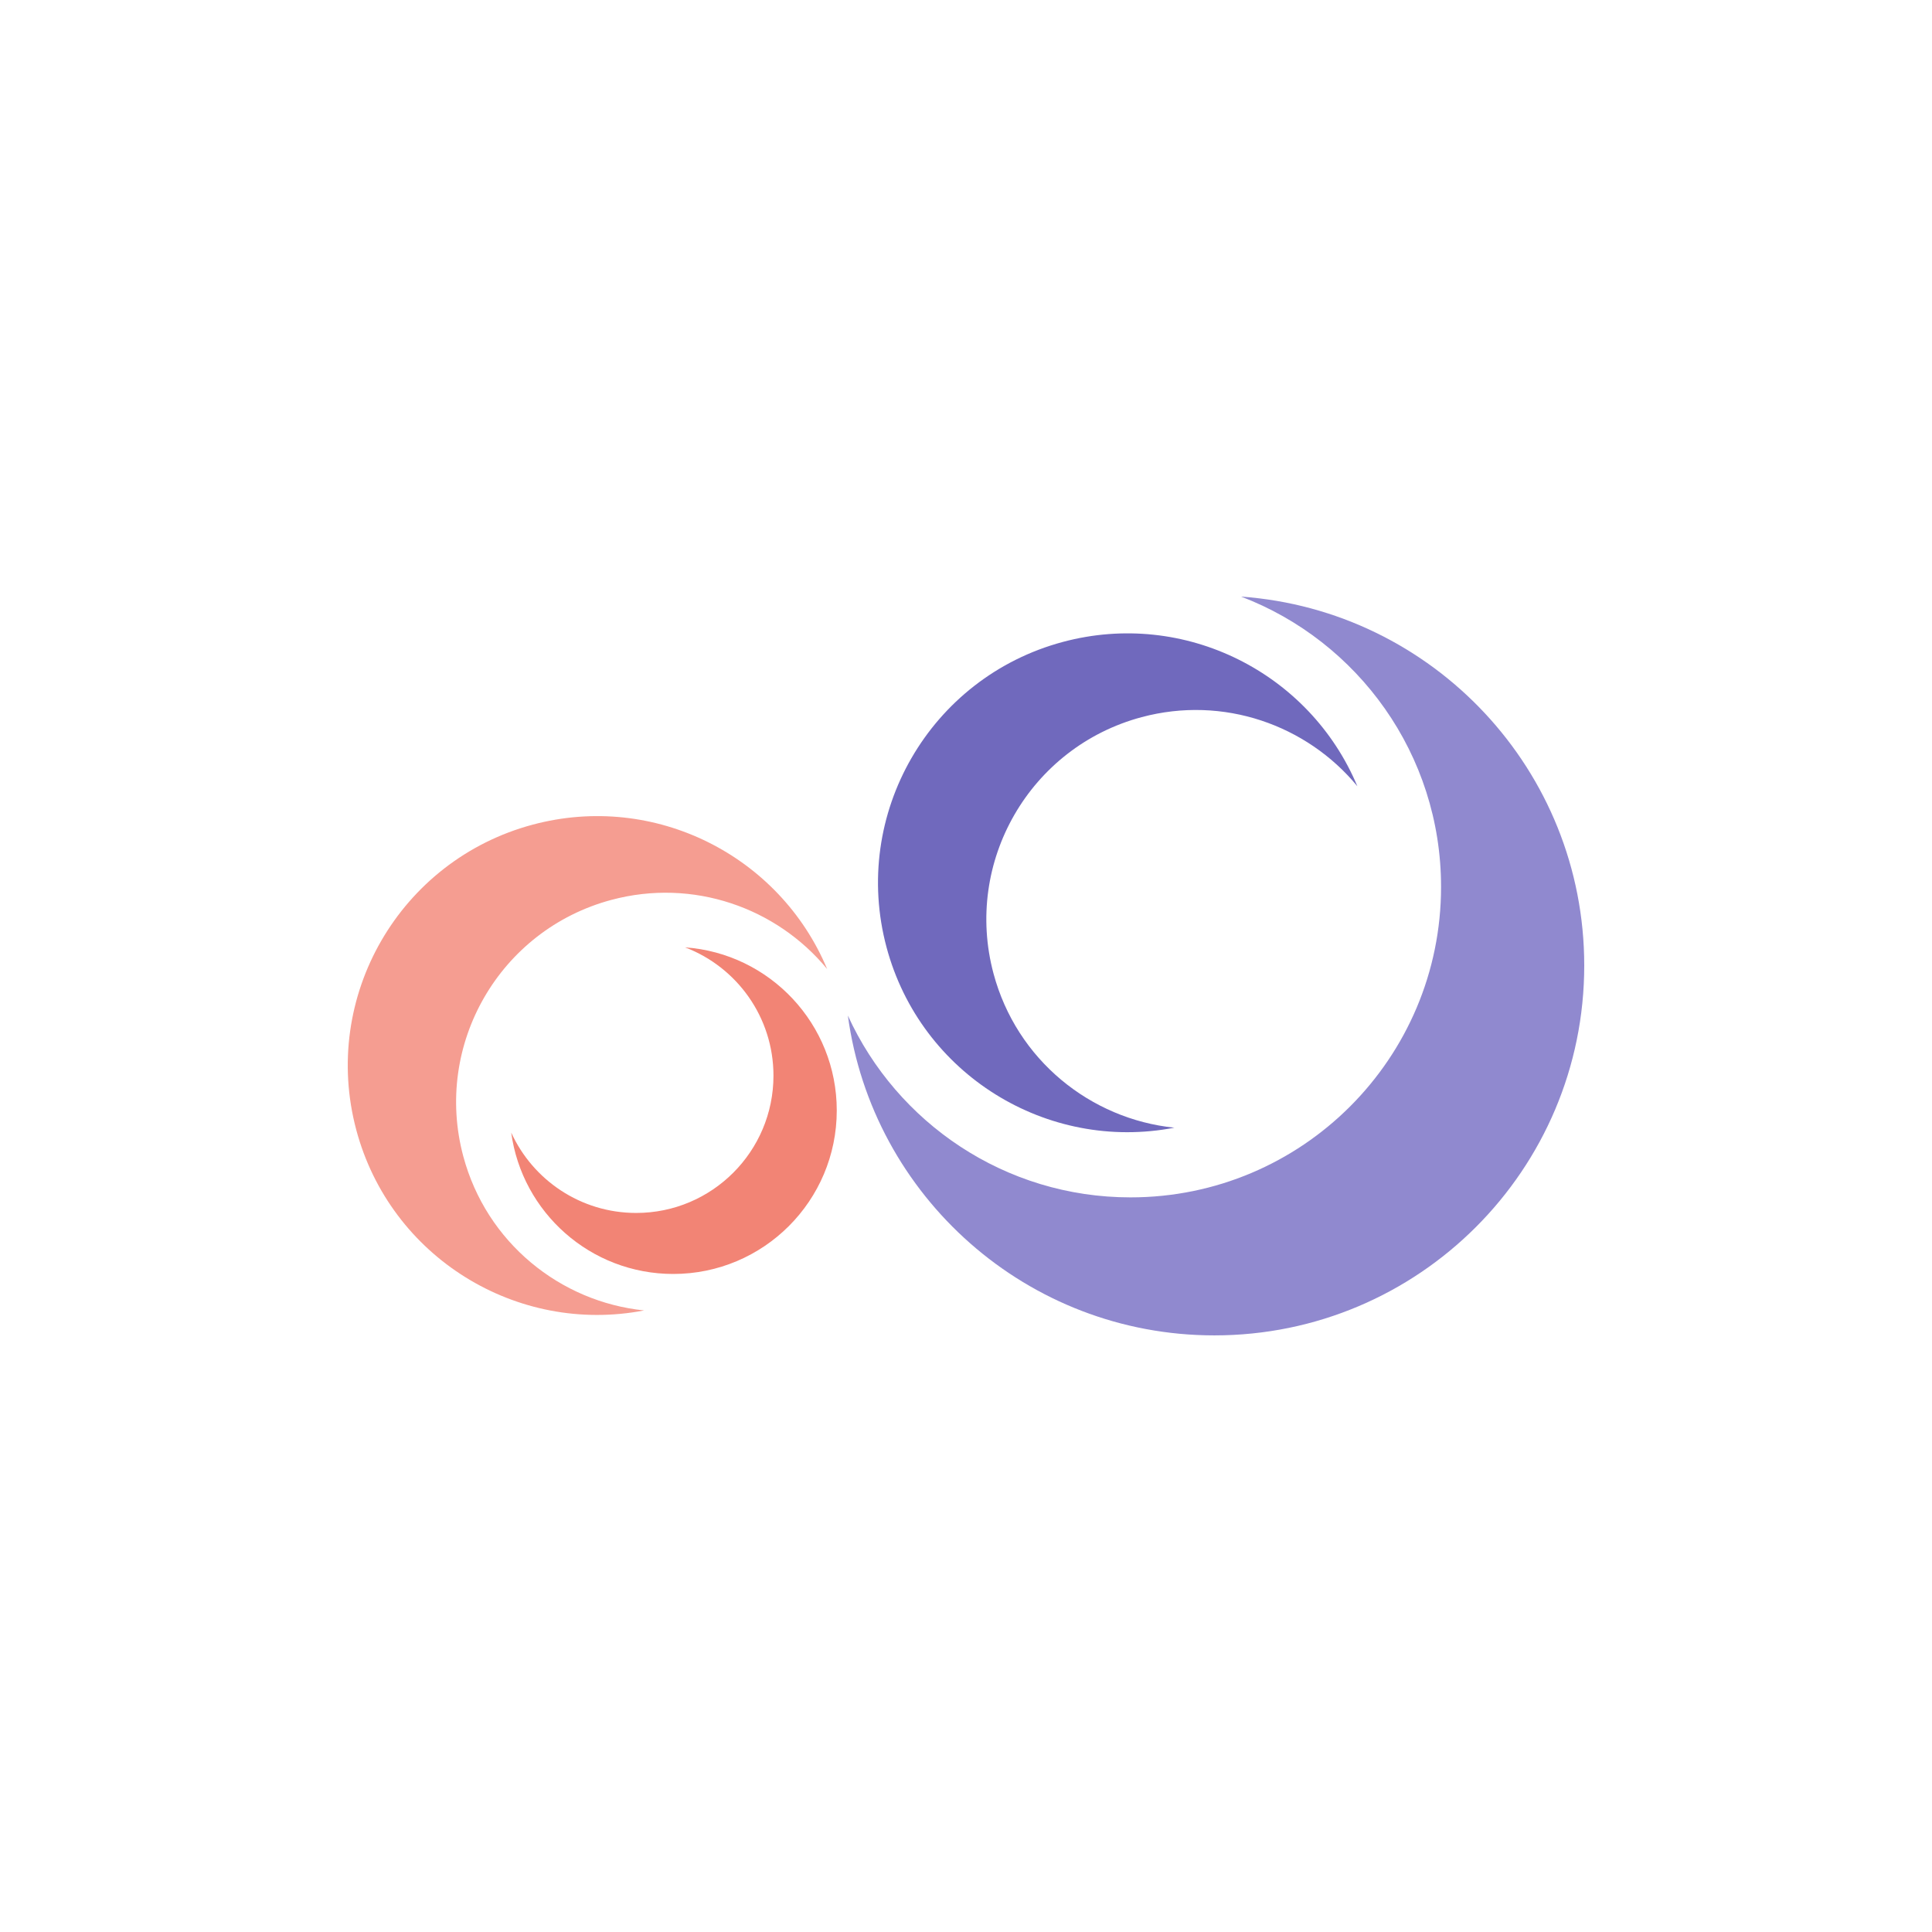
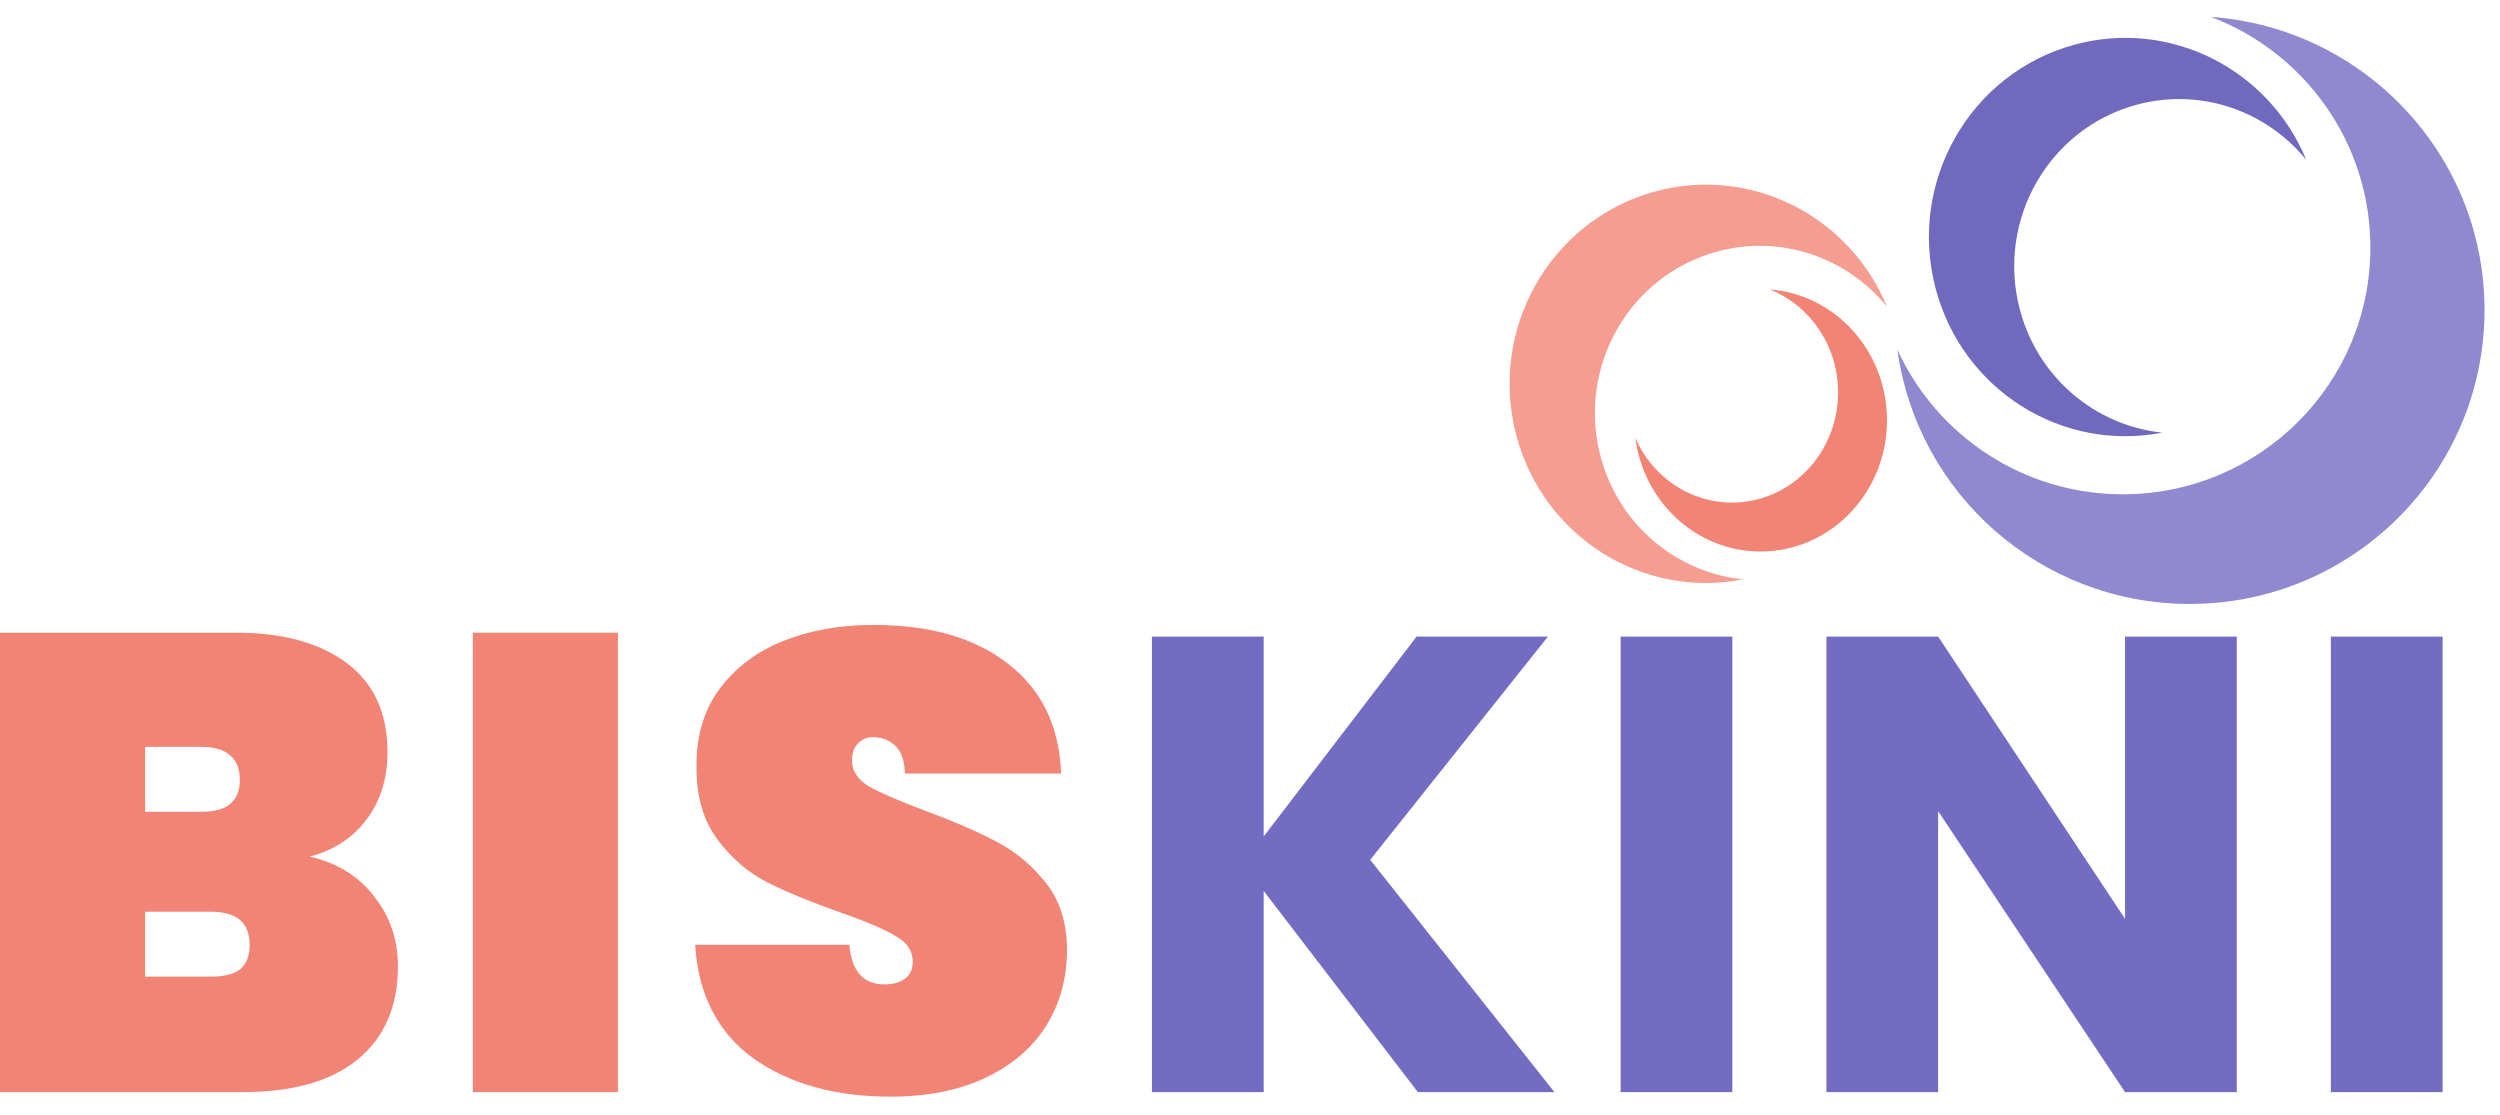
- <svg xmlns="http://www.w3.org/2000/svg" width="300" height="300" viewBox="0 0 300 300" fill="none">
-   <path d="M128.436 150.462C120.583 140.942 107.625 136.334 94.926 139.737C77.584 144.384 67.292 162.209 71.939 179.551C75.53 192.953 86.993 202.145 100.02 203.484C80.255 207.294 60.62 195.222 55.329 175.476C49.794 154.819 62.053 133.587 82.709 128.053C101.648 122.978 121.072 132.862 128.436 150.462Z" fill="#F59D91" />
-   <path d="M131.657 157.697C139.253 174.352 156.05 185.928 175.55 185.928C202.18 185.928 223.767 164.341 223.767 137.711C223.767 117.131 210.874 99.562 192.724 92.642C222.503 94.771 246 119.605 246 149.926C246 181.645 220.287 207.358 188.568 207.358C159.485 207.358 135.45 185.741 131.657 157.697Z" fill="#9089CF" />
-   <path d="M79.382 175.865C82.74 183.228 90.166 188.346 98.787 188.346C110.559 188.346 120.103 178.802 120.103 167.029C120.103 157.931 114.403 150.164 106.379 147.105C119.544 148.046 129.932 159.025 129.932 172.429C129.932 186.452 118.564 197.82 104.542 197.82C91.684 197.82 81.059 188.263 79.382 175.865Z" fill="#F28475" />
-   <path d="M210.77 122.086C202.917 112.566 189.959 107.958 177.26 111.361C159.918 116.008 149.626 133.833 154.273 151.175C157.864 164.577 169.327 173.769 182.354 175.108C162.589 178.918 142.954 166.846 137.663 147.1C132.128 126.443 144.387 105.211 165.043 99.677C183.983 94.602 203.406 104.486 210.77 122.086Z" fill="#7069BD" />
+ <svg xmlns="http://www.w3.org/2000/svg" width="74" height="33" viewBox="0 0 74 33" fill="none">
+   <path d="M55.855 9.078C54.676 7.629 52.731 6.928 50.825 7.446C48.223 8.153 46.678 10.867 47.376 13.507C47.915 15.547 49.635 16.946 51.59 17.15C48.624 17.73 45.677 15.892 44.883 12.886C44.052 9.742 45.892 6.51 48.992 5.667C51.834 4.895 54.749 6.399 55.855 9.078Z" fill="#F59D91" />
+   <path d="M56.165 10.354C57.319 12.877 59.872 14.631 62.836 14.631C66.883 14.631 70.163 11.361 70.163 7.327C70.163 4.21 68.204 1.548 65.445 0.5C69.971 0.823 73.542 4.584 73.542 9.177C73.542 13.982 69.634 17.877 64.814 17.877C60.394 17.877 56.742 14.602 56.165 10.354Z" fill="#9089CF" />
+   <path d="M48.407 12.967C48.902 14.093 49.996 14.876 51.266 14.876C53.001 14.876 54.407 13.416 54.407 11.616C54.407 10.224 53.567 9.036 52.385 8.568C54.324 8.712 55.855 10.391 55.855 12.442C55.855 14.587 54.18 16.325 52.114 16.325C50.22 16.325 48.654 14.864 48.407 12.967Z" fill="#F28475" />
+   <path d="M68.267 4.734C67.088 3.285 65.144 2.584 63.238 3.102C60.635 3.809 59.091 6.522 59.788 9.162C60.327 11.203 62.047 12.602 64.002 12.806C61.036 13.385 58.089 11.548 57.295 8.542C56.465 5.398 58.304 2.165 61.404 1.323C64.247 0.55 67.162 2.055 68.267 4.734Z" fill="#7069BD" />
+   <path d="M9.168 25.355C9.993 25.547 10.632 25.944 11.083 26.545C11.547 27.134 11.779 27.82 11.779 28.601C11.779 29.791 11.38 30.713 10.58 31.366C9.794 32.007 8.659 32.327 7.176 32.327H0V18.728H6.982C8.375 18.728 9.471 19.029 10.271 19.631C11.07 20.233 11.47 21.11 11.47 22.262C11.47 23.056 11.257 23.728 10.832 24.279C10.419 24.817 9.864 25.175 9.168 25.355ZM4.294 24.029H5.957C6.344 24.029 6.628 23.952 6.808 23.799C7.002 23.645 7.099 23.408 7.099 23.088C7.099 22.755 7.002 22.512 6.808 22.358C6.628 22.192 6.344 22.108 5.957 22.108H4.294V24.029ZM6.247 28.908C6.634 28.908 6.918 28.837 7.099 28.697C7.292 28.543 7.389 28.3 7.389 27.967C7.389 27.314 7.008 26.987 6.247 26.987H4.294V28.908H6.247Z" fill="#F28475" />
+   <path d="M18.29 18.728V32.327H13.996V18.728H18.29Z" fill="#F28475" />
+   <path d="M26.36 32.461C24.723 32.461 23.369 32.084 22.299 31.328C21.241 30.56 20.668 29.439 20.577 27.967H25.142C25.206 28.748 25.555 29.138 26.186 29.138C26.419 29.138 26.612 29.087 26.767 28.985C26.934 28.869 27.018 28.697 27.018 28.466C27.018 28.146 26.844 27.89 26.496 27.698C26.148 27.493 25.606 27.262 24.871 27.006C23.994 26.699 23.266 26.398 22.686 26.104C22.118 25.809 21.628 25.38 21.215 24.817C20.803 24.253 20.603 23.53 20.616 22.646C20.616 21.763 20.842 21.014 21.293 20.399C21.757 19.772 22.383 19.298 23.169 18.978C23.968 18.658 24.865 18.498 25.858 18.498C27.534 18.498 28.862 18.882 29.842 19.65C30.835 20.418 31.357 21.5 31.409 22.896H26.786C26.773 22.512 26.676 22.237 26.496 22.07C26.315 21.904 26.096 21.82 25.838 21.82C25.658 21.82 25.509 21.884 25.393 22.012C25.277 22.128 25.219 22.294 25.219 22.512C25.219 22.819 25.387 23.075 25.722 23.28C26.07 23.472 26.618 23.709 27.366 23.991C28.23 24.311 28.939 24.618 29.494 24.913C30.061 25.207 30.551 25.617 30.964 26.142C31.377 26.667 31.583 27.326 31.583 28.12C31.583 28.953 31.377 29.702 30.964 30.368C30.551 31.021 29.952 31.533 29.165 31.904C28.378 32.276 27.444 32.461 26.36 32.461Z" fill="#F28475" />
+   <path d="M41.969 32.327L37.405 26.372V32.327H34.097V18.843H37.405V24.759L41.931 18.843H45.819L40.558 25.451L46.012 32.327H41.969Z" fill="#746CC3" />
+   <path d="M51.278 18.843V32.327H47.971V18.843H51.278Z" fill="#746CC3" />
+   <path d="M66.209 32.327H62.901L57.369 24.01V32.327H54.062V18.843H57.369L62.901 27.198V18.843H66.209V32.327Z" fill="#746CC3" />
+   <path d="M72.301 18.843V32.327H68.993V18.843H72.301Z" fill="#746CC3" />
</svg>
